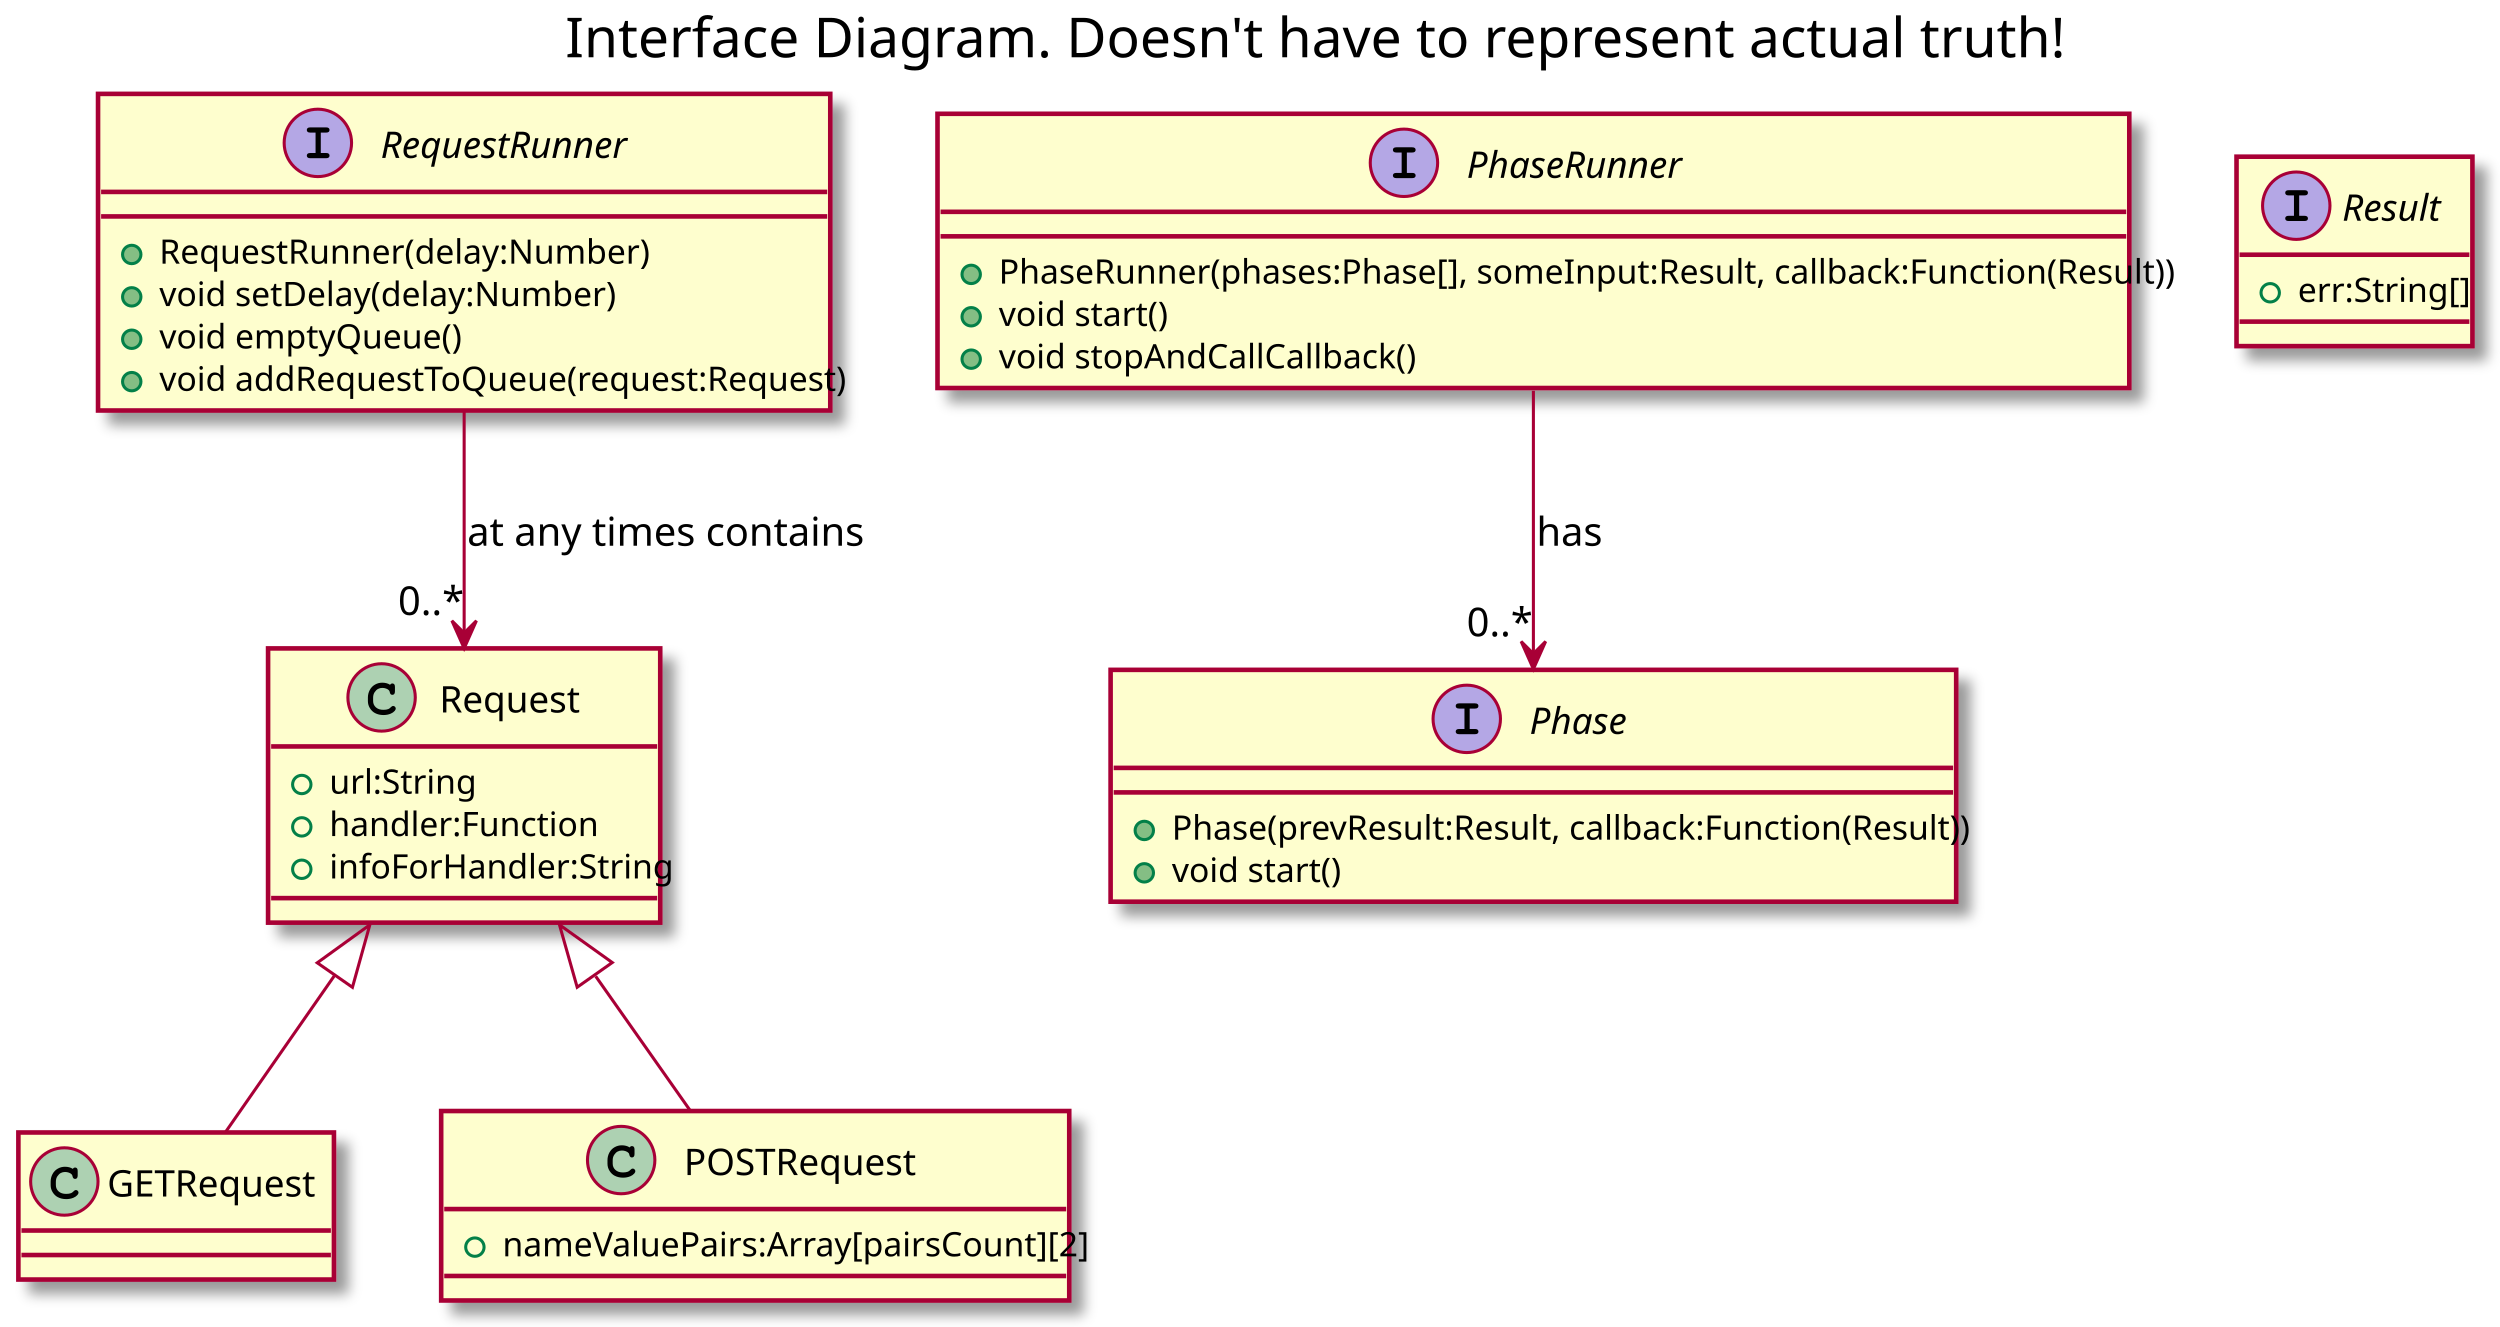
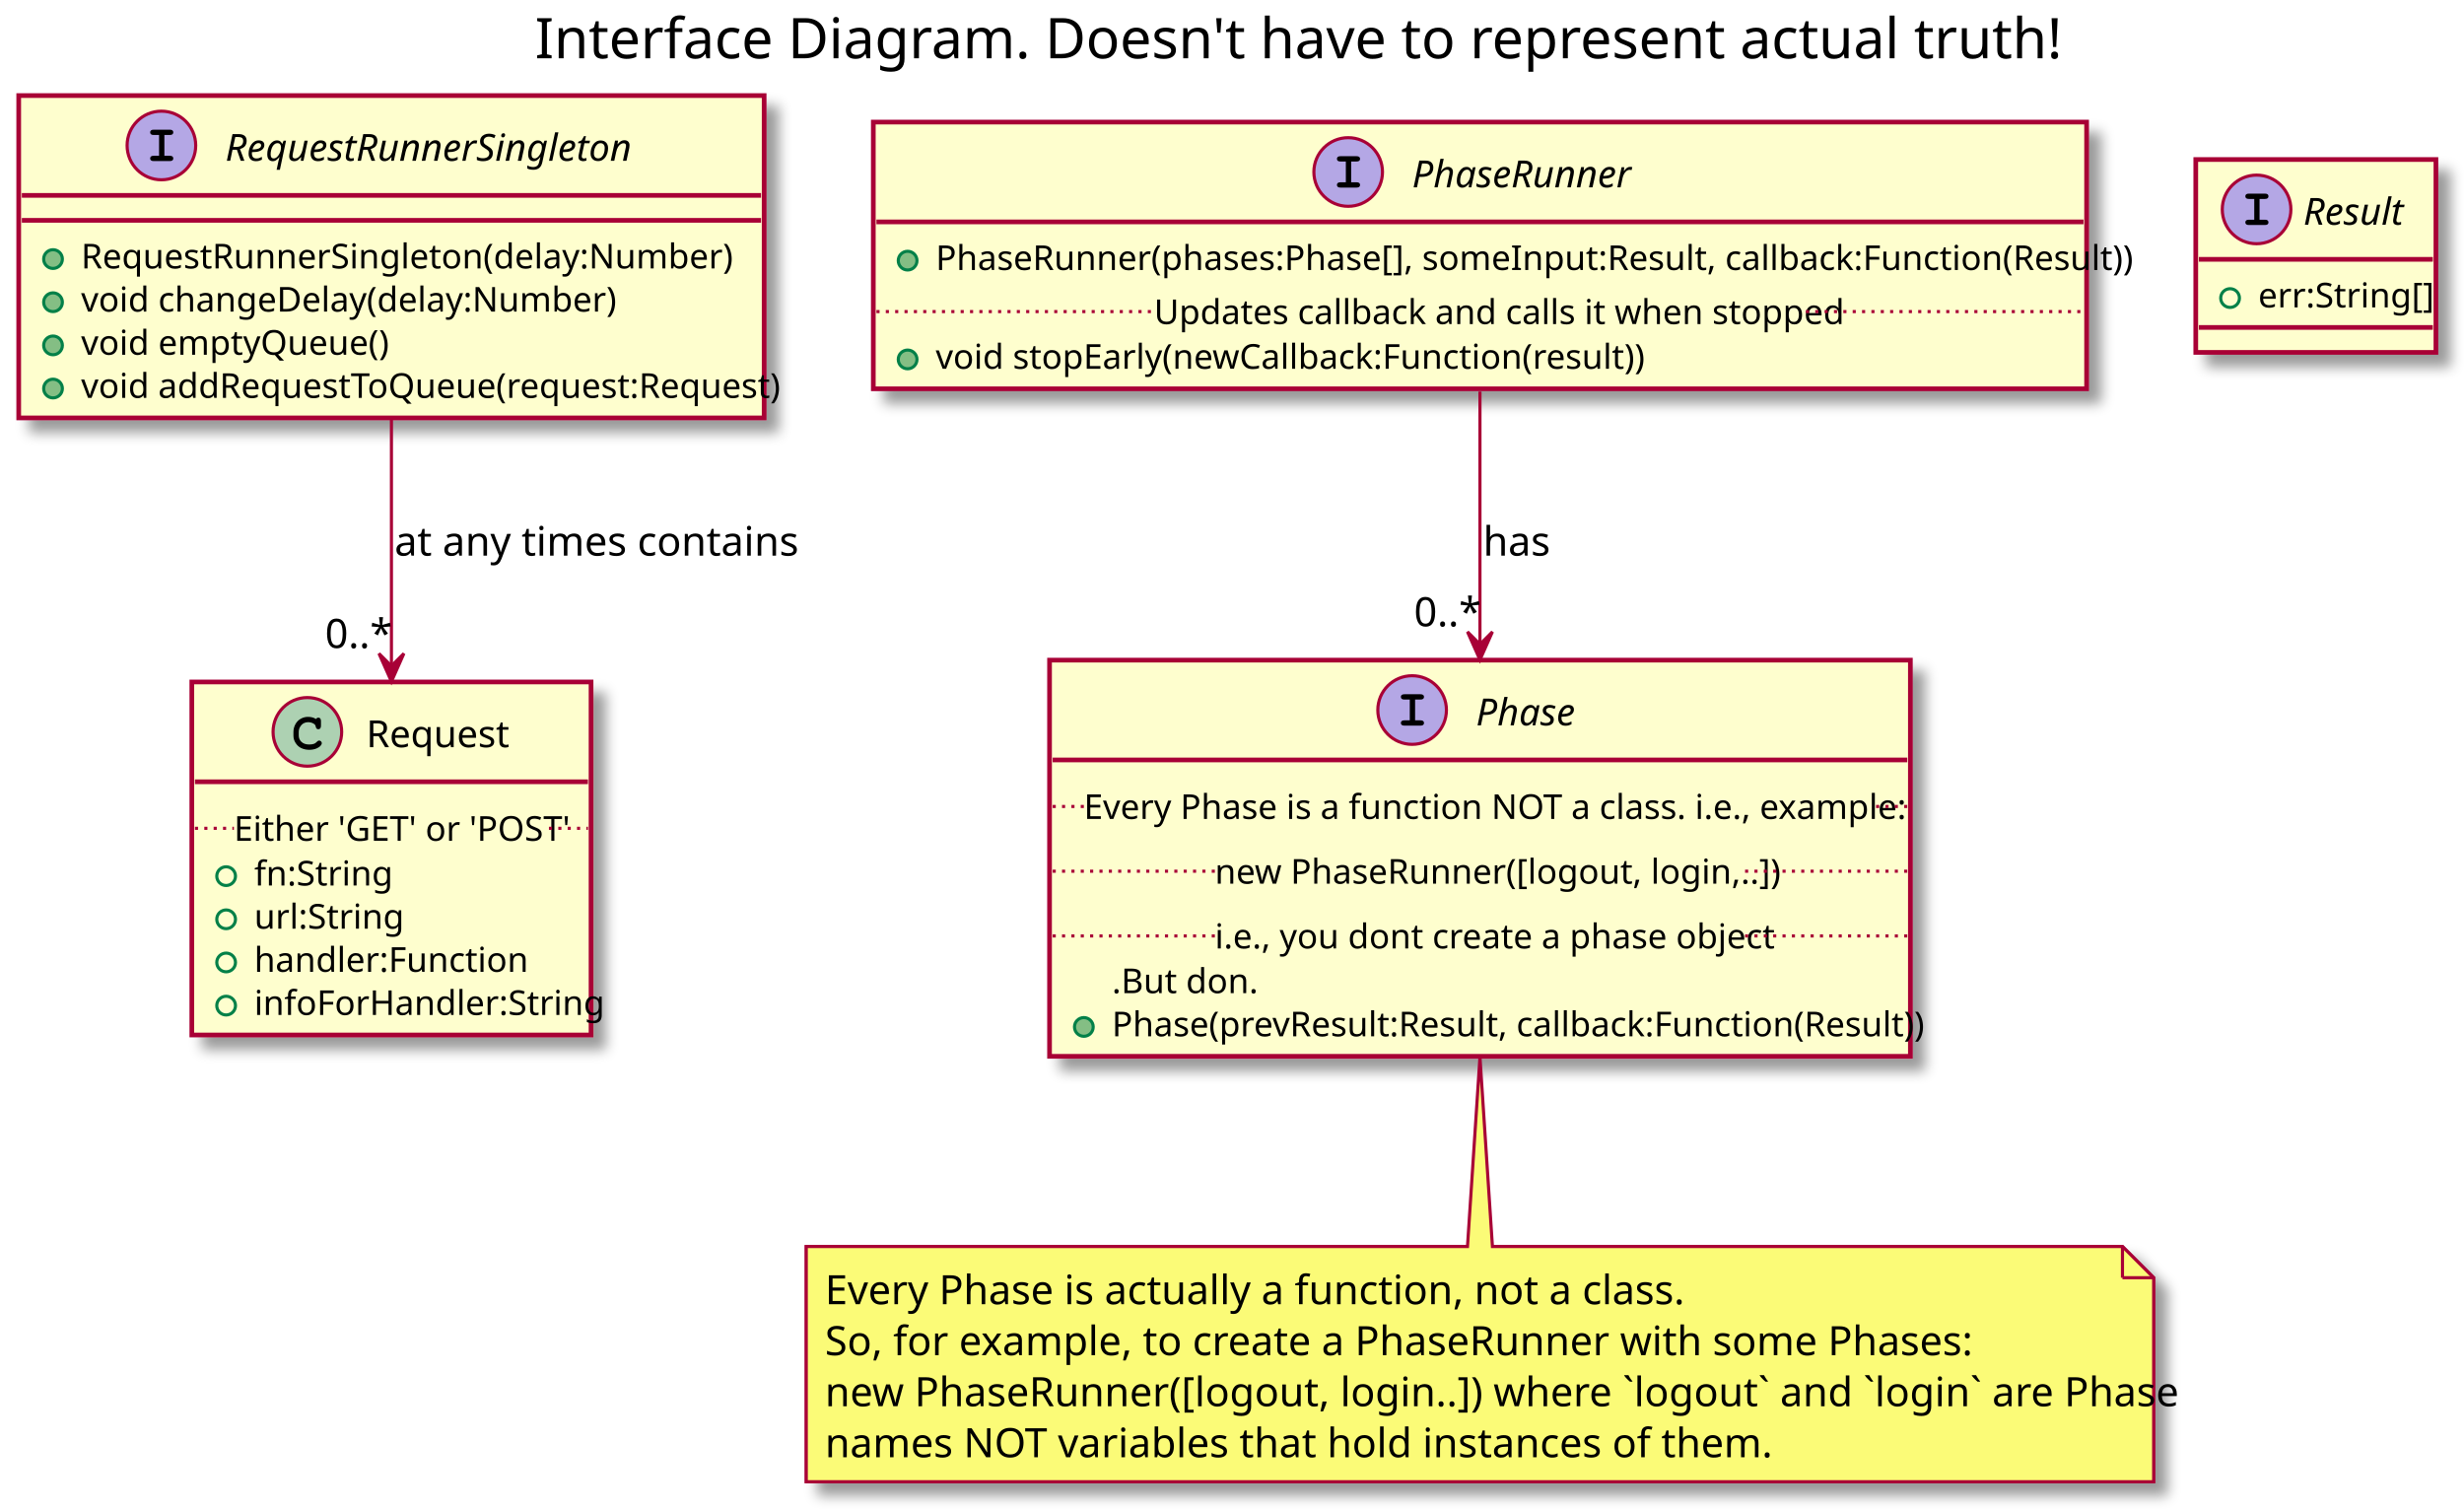
- <svg xmlns="http://www.w3.org/2000/svg" height="433px" style="width:816px;height:433px;" version="1.1" viewBox="0 0 816 433" width="816px">
+ <svg xmlns="http://www.w3.org/2000/svg" height="484px" style="width:790px;height:484px;" version="1.1" viewBox="0 0 790 484" width="790px">
  <defs>
    <filter height="300%" id="f1" width="300%" x="-1" y="-1">
      <feGaussianBlur result="blurOut" stdDeviation="2.0" />
      <feColorMatrix in="blurOut" result="blurOut2" type="matrix" values="0 0 0 0 0 0 0 0 0 0 0 0 0 0 0 0 0 0 .4 0" />
      <feOffset dx="4.0" dy="4.0" in="blurOut2" result="blurOut3" />
      <feBlend in="SourceGraphic" in2="blurOut3" mode="normal" />
    </filter>
  </defs>
  <g>
-     <text fill="#000000" font-family="sans-serif" font-size="18" lengthAdjust="spacingAndGlyphs" textLength="456" x="184.5" y="18.686">Interface Diagram. Doesn't have to represent actual truth!</text>
-     <rect fill="#FEFECE" filter="url(#f1)" height="89.508" style="stroke: #A80036; stroke-width: 1.5;" width="128" x="87.5" y="211.641" />
-     <ellipse cx="124.55" cy="227.641" fill="#ADD1B2" rx="11" ry="11" style="stroke: #A80036; stroke-width: 1.0;" />
-     <path d="M127.316,223.516 Q127.472,223.297 127.659,223.188 Q127.847,223.078 128.066,223.078 Q128.441,223.078 128.675,223.336 Q128.909,223.594 128.909,224.203 L128.909,225.656 Q128.909,226.266 128.675,226.531 Q128.441,226.797 128.066,226.797 Q127.722,226.797 127.519,226.594 Q127.316,226.406 127.206,225.891 Q127.159,225.531 126.972,225.344 Q126.644,224.969 126.034,224.75 Q125.425,224.531 124.8,224.531 Q124.034,224.531 123.402,224.859 Q122.769,225.188 122.277,225.938 Q121.784,226.688 121.784,227.719 L121.784,228.812 Q121.784,230.047 122.675,230.867 Q123.566,231.688 125.159,231.688 Q126.097,231.688 126.753,231.438 Q127.144,231.281 127.566,230.844 Q127.831,230.578 127.98,230.5 Q128.128,230.422 128.331,230.422 Q128.659,230.422 128.917,230.68 Q129.175,230.938 129.175,231.281 Q129.175,231.625 128.831,232.031 Q128.331,232.609 127.534,232.938 Q126.456,233.391 125.159,233.391 Q123.644,233.391 122.441,232.766 Q121.456,232.266 120.769,231.195 Q120.081,230.125 120.081,228.844 L120.081,227.688 Q120.081,226.359 120.698,225.211 Q121.316,224.062 122.409,223.445 Q123.503,222.828 124.737,222.828 Q125.472,222.828 126.12,222.992 Q126.769,223.156 127.316,223.516 Z " />
-     <text fill="#000000" font-family="sans-serif" font-size="12" lengthAdjust="spacingAndGlyphs" textLength="47" x="143.45" y="232.551">Request</text>
-     <line style="stroke: #A80036; stroke-width: 1.5;" x1="88.5" x2="214.5" y1="243.641" y2="243.641" />
-     <ellipse cx="98.5" cy="256.059" fill="none" rx="3" ry="3" style="stroke: #038048; stroke-width: 1.0;" />
-     <text fill="#000000" font-family="sans-serif" font-size="11" lengthAdjust="spacingAndGlyphs" textLength="43" x="107.5" y="259.06">url:String</text>
-     <ellipse cx="98.5" cy="269.894" fill="none" rx="3" ry="3" style="stroke: #038048; stroke-width: 1.0;" />
-     <text fill="#000000" font-family="sans-serif" font-size="11" lengthAdjust="spacingAndGlyphs" textLength="80" x="107.5" y="272.896">handler:Function</text>
-     <ellipse cx="98.5" cy="283.731" fill="none" rx="3" ry="3" style="stroke: #038048; stroke-width: 1.0;" />
-     <text fill="#000000" font-family="sans-serif" font-size="11" lengthAdjust="spacingAndGlyphs" textLength="102" x="107.5" y="286.731">infoForHandler:String</text>
-     <line style="stroke: #A80036; stroke-width: 1.5;" x1="88.5" x2="214.5" y1="293.148" y2="293.148" />
-     <rect fill="#FEFECE" filter="url(#f1)" height="48" style="stroke: #A80036; stroke-width: 1.5;" width="103" x="6" y="369.641" />
-     <ellipse cx="21" cy="385.641" fill="#ADD1B2" rx="11" ry="11" style="stroke: #A80036; stroke-width: 1.0;" />
-     <path d="M23.766,381.516 Q23.922,381.297 24.109,381.188 Q24.297,381.078 24.516,381.078 Q24.891,381.078 25.125,381.336 Q25.359,381.594 25.359,382.203 L25.359,383.656 Q25.359,384.266 25.125,384.531 Q24.891,384.797 24.516,384.797 Q24.172,384.797 23.969,384.594 Q23.766,384.406 23.656,383.891 Q23.609,383.531 23.422,383.344 Q23.094,382.969 22.484,382.75 Q21.875,382.531 21.25,382.531 Q20.484,382.531 19.852,382.859 Q19.219,383.188 18.727,383.938 Q18.234,384.688 18.234,385.719 L18.234,386.812 Q18.234,388.047 19.125,388.867 Q20.016,389.688 21.609,389.688 Q22.547,389.688 23.203,389.438 Q23.594,389.281 24.016,388.844 Q24.281,388.578 24.43,388.5 Q24.578,388.422 24.781,388.422 Q25.109,388.422 25.367,388.68 Q25.625,388.938 25.625,389.281 Q25.625,389.625 25.281,390.031 Q24.781,390.609 23.984,390.938 Q22.906,391.391 21.609,391.391 Q20.094,391.391 18.891,390.766 Q17.906,390.266 17.219,389.195 Q16.531,388.125 16.531,386.844 L16.531,385.688 Q16.531,384.359 17.148,383.211 Q17.766,382.062 18.859,381.445 Q19.953,380.828 21.188,380.828 Q21.922,380.828 22.57,380.992 Q23.219,381.156 23.766,381.516 Z " />
-     <text fill="#000000" font-family="sans-serif" font-size="12" lengthAdjust="spacingAndGlyphs" textLength="71" x="35" y="390.551">GETRequest</text>
-     <line style="stroke: #A80036; stroke-width: 1.5;" x1="7" x2="108" y1="401.641" y2="401.641" />
-     <line style="stroke: #A80036; stroke-width: 1.5;" x1="7" x2="108" y1="409.641" y2="409.641" />
-     <rect fill="#FEFECE" filter="url(#f1)" height="61.836" style="stroke: #A80036; stroke-width: 1.5;" width="205" x="144" y="362.641" />
-     <ellipse cx="202.75" cy="378.641" fill="#ADD1B2" rx="11" ry="11" style="stroke: #A80036; stroke-width: 1.0;" />
-     <path d="M205.516,374.516 Q205.672,374.297 205.859,374.188 Q206.047,374.078 206.266,374.078 Q206.641,374.078 206.875,374.336 Q207.109,374.594 207.109,375.203 L207.109,376.656 Q207.109,377.266 206.875,377.531 Q206.641,377.797 206.266,377.797 Q205.922,377.797 205.719,377.594 Q205.516,377.406 205.406,376.891 Q205.359,376.531 205.172,376.344 Q204.844,375.969 204.234,375.75 Q203.625,375.531 203,375.531 Q202.234,375.531 201.602,375.859 Q200.969,376.188 200.477,376.938 Q199.984,377.688 199.984,378.719 L199.984,379.812 Q199.984,381.047 200.875,381.867 Q201.766,382.688 203.359,382.688 Q204.297,382.688 204.953,382.438 Q205.344,382.281 205.766,381.844 Q206.031,381.578 206.18,381.5 Q206.328,381.422 206.531,381.422 Q206.859,381.422 207.117,381.68 Q207.375,381.938 207.375,382.281 Q207.375,382.625 207.031,383.031 Q206.531,383.609 205.734,383.938 Q204.656,384.391 203.359,384.391 Q201.844,384.391 200.641,383.766 Q199.656,383.266 198.969,382.195 Q198.281,381.125 198.281,379.844 L198.281,378.688 Q198.281,377.359 198.898,376.211 Q199.516,375.062 200.609,374.445 Q201.703,373.828 202.938,373.828 Q203.672,373.828 204.32,373.992 Q204.969,374.156 205.516,374.516 Z " />
-     <text fill="#000000" font-family="sans-serif" font-size="12" lengthAdjust="spacingAndGlyphs" textLength="79" x="223.25" y="383.551">POSTRequest</text>
-     <line style="stroke: #A80036; stroke-width: 1.5;" x1="145" x2="348" y1="394.641" y2="394.641" />
-     <ellipse cx="155" cy="407.059" fill="none" rx="3" ry="3" style="stroke: #038048; stroke-width: 1.0;" />
-     <text fill="#000000" font-family="sans-serif" font-size="11" lengthAdjust="spacingAndGlyphs" textLength="179" x="164" y="410.06">nameValuePairs:Array[pairsCount][2]</text>
-     <line style="stroke: #A80036; stroke-width: 1.5;" x1="145" x2="348" y1="416.477" y2="416.477" />
-     <rect fill="#FEFECE" filter="url(#f1)" height="103.344" style="stroke: #A80036; stroke-width: 1.5;" width="239" x="32" y="30.641" />
-     <ellipse cx="103.75" cy="46.641" fill="#B4A7E5" rx="11" ry="11" style="stroke: #A80036; stroke-width: 1.0;" />
-     <path d="M104.703,43.281 L104.703,49.938 L106.422,49.938 Q107.031,49.938 107.297,50.172 Q107.562,50.406 107.562,50.797 Q107.562,51.172 107.297,51.406 Q107.031,51.641 106.422,51.641 L101.281,51.641 Q100.672,51.641 100.406,51.406 Q100.141,51.172 100.141,50.781 Q100.141,50.406 100.406,50.172 Q100.672,49.938 101.281,49.938 L103,49.938 L103,43.281 L101.281,43.281 Q100.672,43.281 100.406,43.047 Q100.141,42.812 100.141,42.422 Q100.141,42.047 100.406,41.812 Q100.672,41.578 101.281,41.578 L106.422,41.578 Q107.031,41.578 107.297,41.812 Q107.562,42.047 107.562,42.422 Q107.562,42.812 107.297,43.047 Q107.031,43.281 106.422,43.281 L104.703,43.281 Z " />
-     <text fill="#000000" font-family="sans-serif" font-size="12" font-style="italic" lengthAdjust="spacingAndGlyphs" textLength="87" x="124.25" y="51.551">RequestRunner</text>
-     <line style="stroke: #A80036; stroke-width: 1.5;" x1="33" x2="270" y1="62.641" y2="62.641" />
-     <line style="stroke: #A80036; stroke-width: 1.5;" x1="33" x2="270" y1="70.641" y2="70.641" />
-     <ellipse cx="43" cy="83.059" fill="#84BE84" rx="3" ry="3" style="stroke: #038048; stroke-width: 1.0;" />
-     <text fill="#000000" font-family="sans-serif" font-size="11" lengthAdjust="spacingAndGlyphs" textLength="149" x="52" y="86.06">RequestRunner(delay:Number)</text>
-     <ellipse cx="43" cy="96.894" fill="#84BE84" rx="3" ry="3" style="stroke: #038048; stroke-width: 1.0;" />
-     <text fill="#000000" font-family="sans-serif" font-size="11" lengthAdjust="spacingAndGlyphs" textLength="139" x="52" y="99.895">void setDelay(delay:Number)</text>
-     <ellipse cx="43" cy="110.731" fill="#84BE84" rx="3" ry="3" style="stroke: #038048; stroke-width: 1.0;" />
-     <text fill="#000000" font-family="sans-serif" font-size="11" lengthAdjust="spacingAndGlyphs" textLength="92" x="52" y="113.731">void emptyQueue()</text>
-     <ellipse cx="43" cy="124.566" fill="#84BE84" rx="3" ry="3" style="stroke: #038048; stroke-width: 1.0;" />
-     <text fill="#000000" font-family="sans-serif" font-size="11" lengthAdjust="spacingAndGlyphs" textLength="213" x="52" y="127.567">void addRequestToQueue(request:Request)</text>
-     <rect fill="#FEFECE" filter="url(#f1)" height="89.508" style="stroke: #A80036; stroke-width: 1.5;" width="389" x="306" y="37.141" />
-     <ellipse cx="458.25" cy="53.141" fill="#B4A7E5" rx="11" ry="11" style="stroke: #A80036; stroke-width: 1.0;" />
-     <path d="M459.203,49.781 L459.203,56.438 L460.922,56.438 Q461.531,56.438 461.797,56.672 Q462.062,56.906 462.062,57.297 Q462.062,57.672 461.797,57.906 Q461.531,58.141 460.922,58.141 L455.781,58.141 Q455.172,58.141 454.906,57.906 Q454.641,57.672 454.641,57.281 Q454.641,56.906 454.906,56.672 Q455.172,56.438 455.781,56.438 L457.5,56.438 L457.5,49.781 L455.781,49.781 Q455.172,49.781 454.906,49.547 Q454.641,49.312 454.641,48.922 Q454.641,48.547 454.906,48.312 Q455.172,48.078 455.781,48.078 L460.922,48.078 Q461.531,48.078 461.797,48.312 Q462.062,48.547 462.062,48.922 Q462.062,49.312 461.797,49.547 Q461.531,49.781 460.922,49.781 L459.203,49.781 Z " />
-     <text fill="#000000" font-family="sans-serif" font-size="12" font-style="italic" lengthAdjust="spacingAndGlyphs" textLength="76" x="478.75" y="58.051">PhaseRunner</text>
-     <line style="stroke: #A80036; stroke-width: 1.5;" x1="307" x2="694" y1="69.141" y2="69.141" />
-     <line style="stroke: #A80036; stroke-width: 1.5;" x1="307" x2="694" y1="77.141" y2="77.141" />
-     <ellipse cx="317" cy="89.559" fill="#84BE84" rx="3" ry="3" style="stroke: #038048; stroke-width: 1.0;" />
-     <text fill="#000000" font-family="sans-serif" font-size="11" lengthAdjust="spacingAndGlyphs" textLength="363" x="326" y="92.56">PhaseRunner(phases:Phase[], someInput:Result, callback:Function(Result))</text>
-     <ellipse cx="317" cy="103.394" fill="#84BE84" rx="3" ry="3" style="stroke: #038048; stroke-width: 1.0;" />
-     <text fill="#000000" font-family="sans-serif" font-size="11" lengthAdjust="spacingAndGlyphs" textLength="53" x="326" y="106.395">void start()</text>
-     <ellipse cx="317" cy="117.231" fill="#84BE84" rx="3" ry="3" style="stroke: #038048; stroke-width: 1.0;" />
-     <text fill="#000000" font-family="sans-serif" font-size="11" lengthAdjust="spacingAndGlyphs" textLength="129" x="326" y="120.231">void stopAndCallCallback()</text>
-     <rect fill="#FEFECE" filter="url(#f1)" height="75.672" style="stroke: #A80036; stroke-width: 1.5;" width="276" x="362.5" y="218.641" />
-     <ellipse cx="478.75" cy="234.641" fill="#B4A7E5" rx="11" ry="11" style="stroke: #A80036; stroke-width: 1.0;" />
-     <path d="M479.703,231.281 L479.703,237.938 L481.422,237.938 Q482.031,237.938 482.297,238.172 Q482.562,238.406 482.562,238.797 Q482.562,239.172 482.297,239.406 Q482.031,239.641 481.422,239.641 L476.281,239.641 Q475.672,239.641 475.406,239.406 Q475.141,239.172 475.141,238.781 Q475.141,238.406 475.406,238.172 Q475.672,237.938 476.281,237.938 L478,237.938 L478,231.281 L476.281,231.281 Q475.672,231.281 475.406,231.047 Q475.141,230.812 475.141,230.422 Q475.141,230.047 475.406,229.812 Q475.672,229.578 476.281,229.578 L481.422,229.578 Q482.031,229.578 482.297,229.812 Q482.562,230.047 482.562,230.422 Q482.562,230.812 482.297,231.047 Q482.031,231.281 481.422,231.281 L479.703,231.281 Z " />
-     <text fill="#000000" font-family="sans-serif" font-size="12" font-style="italic" lengthAdjust="spacingAndGlyphs" textLength="35" x="499.25" y="239.551">Phase</text>
-     <line style="stroke: #A80036; stroke-width: 1.5;" x1="363.5" x2="637.5" y1="250.641" y2="250.641" />
-     <line style="stroke: #A80036; stroke-width: 1.5;" x1="363.5" x2="637.5" y1="258.641" y2="258.641" />
-     <ellipse cx="373.5" cy="271.059" fill="#84BE84" rx="3" ry="3" style="stroke: #038048; stroke-width: 1.0;" />
-     <text fill="#000000" font-family="sans-serif" font-size="11" lengthAdjust="spacingAndGlyphs" textLength="250" x="382.5" y="274.06">Phase(prevResult:Result, callback:Function(Result))</text>
-     <ellipse cx="373.5" cy="284.894" fill="#84BE84" rx="3" ry="3" style="stroke: #038048; stroke-width: 1.0;" />
-     <text fill="#000000" font-family="sans-serif" font-size="11" lengthAdjust="spacingAndGlyphs" textLength="53" x="382.5" y="287.896">void start()</text>
-     <rect fill="#FEFECE" filter="url(#f1)" height="61.836" style="stroke: #A80036; stroke-width: 1.5;" width="77" x="730" y="51.141" />
-     <ellipse cx="749.5" cy="67.141" fill="#B4A7E5" rx="11" ry="11" style="stroke: #A80036; stroke-width: 1.0;" />
-     <path d="M750.453,63.781 L750.453,70.438 L752.172,70.438 Q752.781,70.438 753.047,70.672 Q753.312,70.906 753.312,71.297 Q753.312,71.672 753.047,71.906 Q752.781,72.141 752.172,72.141 L747.031,72.141 Q746.422,72.141 746.156,71.906 Q745.891,71.672 745.891,71.281 Q745.891,70.906 746.156,70.672 Q746.422,70.438 747.031,70.438 L748.75,70.438 L748.75,63.781 L747.031,63.781 Q746.422,63.781 746.156,63.547 Q745.891,63.312 745.891,62.922 Q745.891,62.547 746.156,62.312 Q746.422,62.078 747.031,62.078 L752.172,62.078 Q752.781,62.078 753.047,62.312 Q753.312,62.547 753.312,62.922 Q753.312,63.312 753.047,63.547 Q752.781,63.781 752.172,63.781 L750.453,63.781 Z " />
-     <text fill="#000000" font-family="sans-serif" font-size="12" font-style="italic" lengthAdjust="spacingAndGlyphs" textLength="35" x="764.5" y="72.051">Result</text>
-     <line style="stroke: #A80036; stroke-width: 1.5;" x1="731" x2="806" y1="83.141" y2="83.141" />
-     <ellipse cx="741" cy="95.559" fill="none" rx="3" ry="3" style="stroke: #038048; stroke-width: 1.0;" />
-     <text fill="#000000" font-family="sans-serif" font-size="11" lengthAdjust="spacingAndGlyphs" textLength="51" x="750" y="98.56">err:String[]</text>
-     <line style="stroke: #A80036; stroke-width: 1.5;" x1="731" x2="806" y1="104.977" y2="104.977" />
-     <path d="M109.11,318.521 C96.476,336.664 83.394,355.452 73.562,369.572 " fill="none" style="stroke: #A80036; stroke-width: 1.0;" />
-     <polygon fill="none" points="103.548,314.258,120.721,301.845,115.037,322.258,103.548,314.258" style="stroke: #A80036; stroke-width: 1.0;" />
-     <path d="M194.425,318.64 C205.114,333.829 216.115,349.462 225.236,362.423 " fill="none" style="stroke: #A80036; stroke-width: 1.0;" />
-     <polygon fill="none" points="188.392,322.23,182.607,301.845,199.841,314.173,188.392,322.23" style="stroke: #A80036; stroke-width: 1.0;" />
-     <path d="M151.5,133.964 C151.5,156.877 151.5,183.829 151.5,206.534 " fill="none" style="stroke: #A80036; stroke-width: 1.0;" />
-     <polygon fill="#A80036" points="151.5,211.61,155.5,202.61,151.5,206.61,147.5,202.61,151.5,211.61" style="stroke: #A80036; stroke-width: 1.0;" />
-     <text fill="#000000" font-family="sans-serif" font-size="13" lengthAdjust="spacingAndGlyphs" textLength="125" x="152.5" y="178.136">at any times contains</text>
-     <text fill="#000000" font-family="sans-serif" font-size="13" lengthAdjust="spacingAndGlyphs" textLength="20" x="129.906" y="200.72">0..*</text>
-     <path d="M500.5,127.564 C500.5,153.955 500.5,187.24 500.5,213.263 " fill="none" style="stroke: #A80036; stroke-width: 1.0;" />
-     <polygon fill="#A80036" points="500.5,218.367,504.5,209.367,500.5,213.367,496.5,209.367,500.5,218.367" style="stroke: #A80036; stroke-width: 1.0;" />
-     <text fill="#000000" font-family="sans-serif" font-size="13" lengthAdjust="spacingAndGlyphs" textLength="21" x="501.5" y="178.136">has</text>
-     <text fill="#000000" font-family="sans-serif" font-size="13" lengthAdjust="spacingAndGlyphs" textLength="20" x="478.719" y="207.68">0..*</text>
+     <text fill="#000000" font-family="sans-serif" font-size="18" lengthAdjust="spacingAndGlyphs" textLength="456" x="171.5" y="18.686">Interface Diagram. Doesn't have to represent actual truth!</text>
+     <rect fill="#FEFECE" filter="url(#f1)" height="103.344" style="stroke: #A80036; stroke-width: 1.5;" width="239" x="6" y="30.641" />
+     <ellipse cx="51.75" cy="46.641" fill="#B4A7E5" rx="11" ry="11" style="stroke: #A80036; stroke-width: 1.0;" />
+     <path d="M52.703,43.281 L52.703,49.938 L54.422,49.938 Q55.031,49.938 55.297,50.172 Q55.562,50.406 55.562,50.797 Q55.562,51.172 55.297,51.406 Q55.031,51.641 54.422,51.641 L49.281,51.641 Q48.672,51.641 48.406,51.406 Q48.141,51.172 48.141,50.781 Q48.141,50.406 48.406,50.172 Q48.672,49.938 49.281,49.938 L51,49.938 L51,43.281 L49.281,43.281 Q48.672,43.281 48.406,43.047 Q48.141,42.812 48.141,42.422 Q48.141,42.047 48.406,41.812 Q48.672,41.578 49.281,41.578 L54.422,41.578 Q55.031,41.578 55.297,41.812 Q55.562,42.047 55.562,42.422 Q55.562,42.812 55.297,43.047 Q55.031,43.281 54.422,43.281 L52.703,43.281 Z " />
+     <text fill="#000000" font-family="sans-serif" font-size="12" font-style="italic" lengthAdjust="spacingAndGlyphs" textLength="139" x="72.25" y="51.551">RequestRunnerSingleton</text>
+     <line style="stroke: #A80036; stroke-width: 1.5;" x1="7" x2="244" y1="62.641" y2="62.641" />
+     <line style="stroke: #A80036; stroke-width: 1.5;" x1="7" x2="244" y1="70.641" y2="70.641" />
+     <ellipse cx="17" cy="83.059" fill="#84BE84" rx="3" ry="3" style="stroke: #038048; stroke-width: 1.0;" />
+     <text fill="#000000" font-family="sans-serif" font-size="11" lengthAdjust="spacingAndGlyphs" textLength="193" x="26" y="86.06">RequestRunnerSingleton(delay:Number)</text>
+     <ellipse cx="17" cy="96.894" fill="#84BE84" rx="3" ry="3" style="stroke: #038048; stroke-width: 1.0;" />
+     <text fill="#000000" font-family="sans-serif" font-size="11" lengthAdjust="spacingAndGlyphs" textLength="160" x="26" y="99.895">void changeDelay(delay:Number)</text>
+     <ellipse cx="17" cy="110.731" fill="#84BE84" rx="3" ry="3" style="stroke: #038048; stroke-width: 1.0;" />
+     <text fill="#000000" font-family="sans-serif" font-size="11" lengthAdjust="spacingAndGlyphs" textLength="92" x="26" y="113.731">void emptyQueue()</text>
+     <ellipse cx="17" cy="124.566" fill="#84BE84" rx="3" ry="3" style="stroke: #038048; stroke-width: 1.0;" />
+     <text fill="#000000" font-family="sans-serif" font-size="11" lengthAdjust="spacingAndGlyphs" textLength="213" x="26" y="127.567">void addRequestToQueue(request:Request)</text>
+     <rect fill="#FEFECE" filter="url(#f1)" height="113.18" style="stroke: #A80036; stroke-width: 1.5;" width="128" x="61.5" y="218.641" />
+     <ellipse cx="98.55" cy="234.641" fill="#ADD1B2" rx="11" ry="11" style="stroke: #A80036; stroke-width: 1.0;" />
+     <path d="M101.316,230.516 Q101.472,230.297 101.659,230.188 Q101.847,230.078 102.066,230.078 Q102.441,230.078 102.675,230.336 Q102.909,230.594 102.909,231.203 L102.909,232.656 Q102.909,233.266 102.675,233.531 Q102.441,233.797 102.066,233.797 Q101.722,233.797 101.519,233.594 Q101.316,233.406 101.206,232.891 Q101.159,232.531 100.972,232.344 Q100.644,231.969 100.034,231.75 Q99.425,231.531 98.8,231.531 Q98.034,231.531 97.402,231.859 Q96.769,232.188 96.277,232.938 Q95.784,233.688 95.784,234.719 L95.784,235.812 Q95.784,237.047 96.675,237.867 Q97.566,238.688 99.159,238.688 Q100.097,238.688 100.753,238.438 Q101.144,238.281 101.566,237.844 Q101.831,237.578 101.98,237.5 Q102.128,237.422 102.331,237.422 Q102.659,237.422 102.917,237.68 Q103.175,237.938 103.175,238.281 Q103.175,238.625 102.831,239.031 Q102.331,239.609 101.534,239.938 Q100.456,240.391 99.159,240.391 Q97.644,240.391 96.441,239.766 Q95.456,239.266 94.769,238.195 Q94.081,237.125 94.081,235.844 L94.081,234.688 Q94.081,233.359 94.698,232.211 Q95.316,231.062 96.409,230.445 Q97.503,229.828 98.737,229.828 Q99.472,229.828 100.12,229.992 Q100.769,230.156 101.316,230.516 Z " />
+     <text fill="#000000" font-family="sans-serif" font-size="12" lengthAdjust="spacingAndGlyphs" textLength="47" x="117.45" y="239.551">Request</text>
+     <line style="stroke: #A80036; stroke-width: 1.5;" x1="62.5" x2="188.5" y1="250.641" y2="250.641" />
+     <ellipse cx="72.5" cy="280.894" fill="none" rx="3" ry="3" style="stroke: #038048; stroke-width: 1.0;" />
+     <text fill="#000000" font-family="sans-serif" font-size="11" lengthAdjust="spacingAndGlyphs" textLength="41" x="81.5" y="283.896">fn:String</text>
+     <ellipse cx="72.5" cy="294.731" fill="none" rx="3" ry="3" style="stroke: #038048; stroke-width: 1.0;" />
+     <text fill="#000000" font-family="sans-serif" font-size="11" lengthAdjust="spacingAndGlyphs" textLength="43" x="81.5" y="297.731">url:String</text>
+     <ellipse cx="72.5" cy="308.566" fill="none" rx="3" ry="3" style="stroke: #038048; stroke-width: 1.0;" />
+     <text fill="#000000" font-family="sans-serif" font-size="11" lengthAdjust="spacingAndGlyphs" textLength="80" x="81.5" y="311.567">handler:Function</text>
+     <ellipse cx="72.5" cy="322.402" fill="none" rx="3" ry="3" style="stroke: #038048; stroke-width: 1.0;" />
+     <text fill="#000000" font-family="sans-serif" font-size="11" lengthAdjust="spacingAndGlyphs" textLength="102" x="81.5" y="325.403">infoForHandler:String</text>
+     <line style="stroke: #A80036; stroke-width: 1.0; stroke-dasharray: 1.0,2.0;" x1="62.5" x2="75" y1="265.559" y2="265.559" />
+     <text fill="#000000" font-family="sans-serif" font-size="11" lengthAdjust="spacingAndGlyphs" textLength="101" x="75" y="269.56">Either 'GET' or 'POST'</text>
+     <line style="stroke: #A80036; stroke-width: 1.0; stroke-dasharray: 1.0,2.0;" x1="176" x2="188.5" y1="265.559" y2="265.559" />
+     <rect fill="#FEFECE" filter="url(#f1)" height="85.508" style="stroke: #A80036; stroke-width: 1.5;" width="389" x="280" y="39.141" />
+     <ellipse cx="432.25" cy="55.141" fill="#B4A7E5" rx="11" ry="11" style="stroke: #A80036; stroke-width: 1.0;" />
+     <path d="M433.203,51.781 L433.203,58.438 L434.922,58.438 Q435.531,58.438 435.797,58.672 Q436.062,58.906 436.062,59.297 Q436.062,59.672 435.797,59.906 Q435.531,60.141 434.922,60.141 L429.781,60.141 Q429.172,60.141 428.906,59.906 Q428.641,59.672 428.641,59.281 Q428.641,58.906 428.906,58.672 Q429.172,58.438 429.781,58.438 L431.5,58.438 L431.5,51.781 L429.781,51.781 Q429.172,51.781 428.906,51.547 Q428.641,51.312 428.641,50.922 Q428.641,50.547 428.906,50.312 Q429.172,50.078 429.781,50.078 L434.922,50.078 Q435.531,50.078 435.797,50.312 Q436.062,50.547 436.062,50.922 Q436.062,51.312 435.797,51.547 Q435.531,51.781 434.922,51.781 L433.203,51.781 Z " />
+     <text fill="#000000" font-family="sans-serif" font-size="12" font-style="italic" lengthAdjust="spacingAndGlyphs" textLength="76" x="452.75" y="60.051">PhaseRunner</text>
+     <line style="stroke: #A80036; stroke-width: 1.5;" x1="281" x2="668" y1="71.141" y2="71.141" />
+     <ellipse cx="291" cy="83.559" fill="#84BE84" rx="3" ry="3" style="stroke: #038048; stroke-width: 1.0;" />
+     <text fill="#000000" font-family="sans-serif" font-size="11" lengthAdjust="spacingAndGlyphs" textLength="363" x="300" y="86.56">PhaseRunner(phases:Phase[], someInput:Result, callback:Function(Result))</text>
+     <ellipse cx="291" cy="115.231" fill="#84BE84" rx="3" ry="3" style="stroke: #038048; stroke-width: 1.0;" />
+     <text fill="#000000" font-family="sans-serif" font-size="11" lengthAdjust="spacingAndGlyphs" textLength="217" x="300" y="118.231">void stopEarly(newCallback:Function(result))</text>
+     <line style="stroke: #A80036; stroke-width: 1.0; stroke-dasharray: 1.0,2.0;" x1="281" x2="370" y1="99.894" y2="99.894" />
+     <text fill="#000000" font-family="sans-serif" font-size="11" lengthAdjust="spacingAndGlyphs" textLength="209" x="370" y="103.895">Updates callback and calls it when stopped</text>
+     <line style="stroke: #A80036; stroke-width: 1.0; stroke-dasharray: 1.0,2.0;" x1="579" x2="668" y1="99.894" y2="99.894" />
+     <rect fill="#FEFECE" filter="url(#f1)" height="127.016" style="stroke: #A80036; stroke-width: 1.5;" width="276" x="336.5" y="211.641" />
+     <ellipse cx="452.75" cy="227.641" fill="#B4A7E5" rx="11" ry="11" style="stroke: #A80036; stroke-width: 1.0;" />
+     <path d="M453.703,224.281 L453.703,230.938 L455.422,230.938 Q456.031,230.938 456.297,231.172 Q456.562,231.406 456.562,231.797 Q456.562,232.172 456.297,232.406 Q456.031,232.641 455.422,232.641 L450.281,232.641 Q449.672,232.641 449.406,232.406 Q449.141,232.172 449.141,231.781 Q449.141,231.406 449.406,231.172 Q449.672,230.938 450.281,230.938 L452,230.938 L452,224.281 L450.281,224.281 Q449.672,224.281 449.406,224.047 Q449.141,223.812 449.141,223.422 Q449.141,223.047 449.406,222.812 Q449.672,222.578 450.281,222.578 L455.422,222.578 Q456.031,222.578 456.297,222.812 Q456.562,223.047 456.562,223.422 Q456.562,223.812 456.297,224.047 Q456.031,224.281 455.422,224.281 L453.703,224.281 Z " />
+     <text fill="#000000" font-family="sans-serif" font-size="12" font-style="italic" lengthAdjust="spacingAndGlyphs" textLength="35" x="473.25" y="232.551">Phase</text>
+     <line style="stroke: #A80036; stroke-width: 1.5;" x1="337.5" x2="611.5" y1="243.641" y2="243.641" />
+     <line style="stroke: #A80036; stroke-width: 1.0; stroke-dasharray: 1.0,2.0;" x1="337.5" x2="347.5" y1="258.559" y2="258.559" />
+     <text fill="#000000" font-family="sans-serif" font-size="11" lengthAdjust="spacingAndGlyphs" textLength="254" x="347.5" y="262.56">Every Phase is a function NOT a class. i.e., example:</text>
+     <line style="stroke: #A80036; stroke-width: 1.0; stroke-dasharray: 1.0,2.0;" x1="601.5" x2="611.5" y1="258.559" y2="258.559" />
+     <line style="stroke: #A80036; stroke-width: 1.0; stroke-dasharray: 1.0,2.0;" x1="337.5" x2="389.5" y1="279.312" y2="279.312" />
+     <text fill="#000000" font-family="sans-serif" font-size="11" lengthAdjust="spacingAndGlyphs" textLength="170" x="389.5" y="283.313">new PhaseRunner([logout, login,..])</text>
+     <line style="stroke: #A80036; stroke-width: 1.0; stroke-dasharray: 1.0,2.0;" x1="559.5" x2="611.5" y1="279.312" y2="279.312" />
+     <text fill="#000000" font-family="sans-serif" font-size="11" lengthAdjust="spacingAndGlyphs" textLength="43" x="356.5" y="318.403">.But don.</text>
+     <ellipse cx="347.5" cy="329.238" fill="#84BE84" rx="3" ry="3" style="stroke: #038048; stroke-width: 1.0;" />
+     <text fill="#000000" font-family="sans-serif" font-size="11" lengthAdjust="spacingAndGlyphs" textLength="250" x="356.5" y="332.239">Phase(prevResult:Result, callback:Function(Result))</text>
+     <line style="stroke: #A80036; stroke-width: 1.0; stroke-dasharray: 1.0,2.0;" x1="337.5" x2="389.5" y1="300.066" y2="300.066" />
+     <text fill="#000000" font-family="sans-serif" font-size="11" lengthAdjust="spacingAndGlyphs" textLength="170" x="389.5" y="304.067">i.e., you dont create a phase object</text>
+     <line style="stroke: #A80036; stroke-width: 1.0; stroke-dasharray: 1.0,2.0;" x1="559.5" x2="611.5" y1="300.066" y2="300.066" />
+     <polygon fill="#FBFB77" filter="url(#f1)" points="258.5,399.641,258.5,475.047,690.5,475.047,690.5,409.641,680.5,399.641,258.5,399.641" style="stroke: #A80036; stroke-width: 1.0;" />
+     <polygon fill="#FBFB77" points="258.5,399.641,258.5,475.047,690.5,475.047,690.5,409.641,680.5,399.641,478.5,399.641,474.5,338.918,470.5,399.641,258.5,399.641" style="stroke: #A80036; stroke-width: 1.0;" />
+     <line style="stroke: #A80036; stroke-width: 1.0;" x1="680.5" x2="680.5" y1="399.641" y2="409.641" />
+     <line style="stroke: #A80036; stroke-width: 1.0;" x1="690.5" x2="680.5" y1="409.641" y2="409.641" />
+     <text fill="#000000" font-family="sans-serif" font-size="13" lengthAdjust="spacingAndGlyphs" textLength="272" x="264.5" y="418.136">Every Phase is actually a function, not a class.</text>
+     <text fill="#000000" font-family="sans-serif" font-size="13" lengthAdjust="spacingAndGlyphs" textLength="358" x="264.5" y="434.487">So, for example, to create a PhaseRunner with some Phases:</text>
+     <text fill="#000000" font-family="sans-serif" font-size="13" lengthAdjust="spacingAndGlyphs" textLength="411" x="264.5" y="450.839">new PhaseRunner([logout, login..]) where `logout` and `login` are Phase</text>
+     <text fill="#000000" font-family="sans-serif" font-size="13" lengthAdjust="spacingAndGlyphs" textLength="288" x="264.5" y="467.19">names NOT variables that hold instances of them.</text>
+     <rect fill="#FEFECE" filter="url(#f1)" height="61.836" style="stroke: #A80036; stroke-width: 1.5;" width="77" x="704" y="51.141" />
+     <ellipse cx="723.5" cy="67.141" fill="#B4A7E5" rx="11" ry="11" style="stroke: #A80036; stroke-width: 1.0;" />
+     <path d="M724.453,63.781 L724.453,70.438 L726.172,70.438 Q726.781,70.438 727.047,70.672 Q727.312,70.906 727.312,71.297 Q727.312,71.672 727.047,71.906 Q726.781,72.141 726.172,72.141 L721.031,72.141 Q720.422,72.141 720.156,71.906 Q719.891,71.672 719.891,71.281 Q719.891,70.906 720.156,70.672 Q720.422,70.438 721.031,70.438 L722.75,70.438 L722.75,63.781 L721.031,63.781 Q720.422,63.781 720.156,63.547 Q719.891,63.312 719.891,62.922 Q719.891,62.547 720.156,62.312 Q720.422,62.078 721.031,62.078 L726.172,62.078 Q726.781,62.078 727.047,62.312 Q727.312,62.547 727.312,62.922 Q727.312,63.312 727.047,63.547 Q726.781,63.781 726.172,63.781 L724.453,63.781 Z " />
+     <text fill="#000000" font-family="sans-serif" font-size="12" font-style="italic" lengthAdjust="spacingAndGlyphs" textLength="35" x="738.5" y="72.051">Result</text>
+     <line style="stroke: #A80036; stroke-width: 1.5;" x1="705" x2="780" y1="83.141" y2="83.141" />
+     <ellipse cx="715" cy="95.559" fill="none" rx="3" ry="3" style="stroke: #038048; stroke-width: 1.0;" />
+     <text fill="#000000" font-family="sans-serif" font-size="11" lengthAdjust="spacingAndGlyphs" textLength="51" x="724" y="98.56">err:String[]</text>
+     <line style="stroke: #A80036; stroke-width: 1.5;" x1="705" x2="780" y1="104.977" y2="104.977" />
+     <path d="M125.5,133.824 C125.5,158.276 125.5,187.797 125.5,213.441 " fill="none" style="stroke: #A80036; stroke-width: 1.0;" />
+     <polygon fill="#A80036" points="125.5,218.515,129.5,209.515,125.5,213.515,121.5,209.515,125.5,218.515" style="stroke: #A80036; stroke-width: 1.0;" />
+     <text fill="#000000" font-family="sans-serif" font-size="13" lengthAdjust="spacingAndGlyphs" textLength="125" x="126.5" y="178.136">at any times contains</text>
+     <text fill="#000000" font-family="sans-serif" font-size="13" lengthAdjust="spacingAndGlyphs" textLength="20" x="104.219" y="207.74">0..*</text>
+     <path d="M474.5,125.53 C474.5,149.228 474.5,179.323 474.5,206.224 " fill="none" style="stroke: #A80036; stroke-width: 1.0;" />
+     <polygon fill="#A80036" points="474.5,211.559,478.5,202.559,474.5,206.559,470.5,202.559,474.5,211.559" style="stroke: #A80036; stroke-width: 1.0;" />
+     <text fill="#000000" font-family="sans-serif" font-size="13" lengthAdjust="spacingAndGlyphs" textLength="21" x="475.5" y="178.136">has</text>
+     <text fill="#000000" font-family="sans-serif" font-size="13" lengthAdjust="spacingAndGlyphs" textLength="20" x="453.344" y="200.797">0..*</text>
  </g>
</svg>
